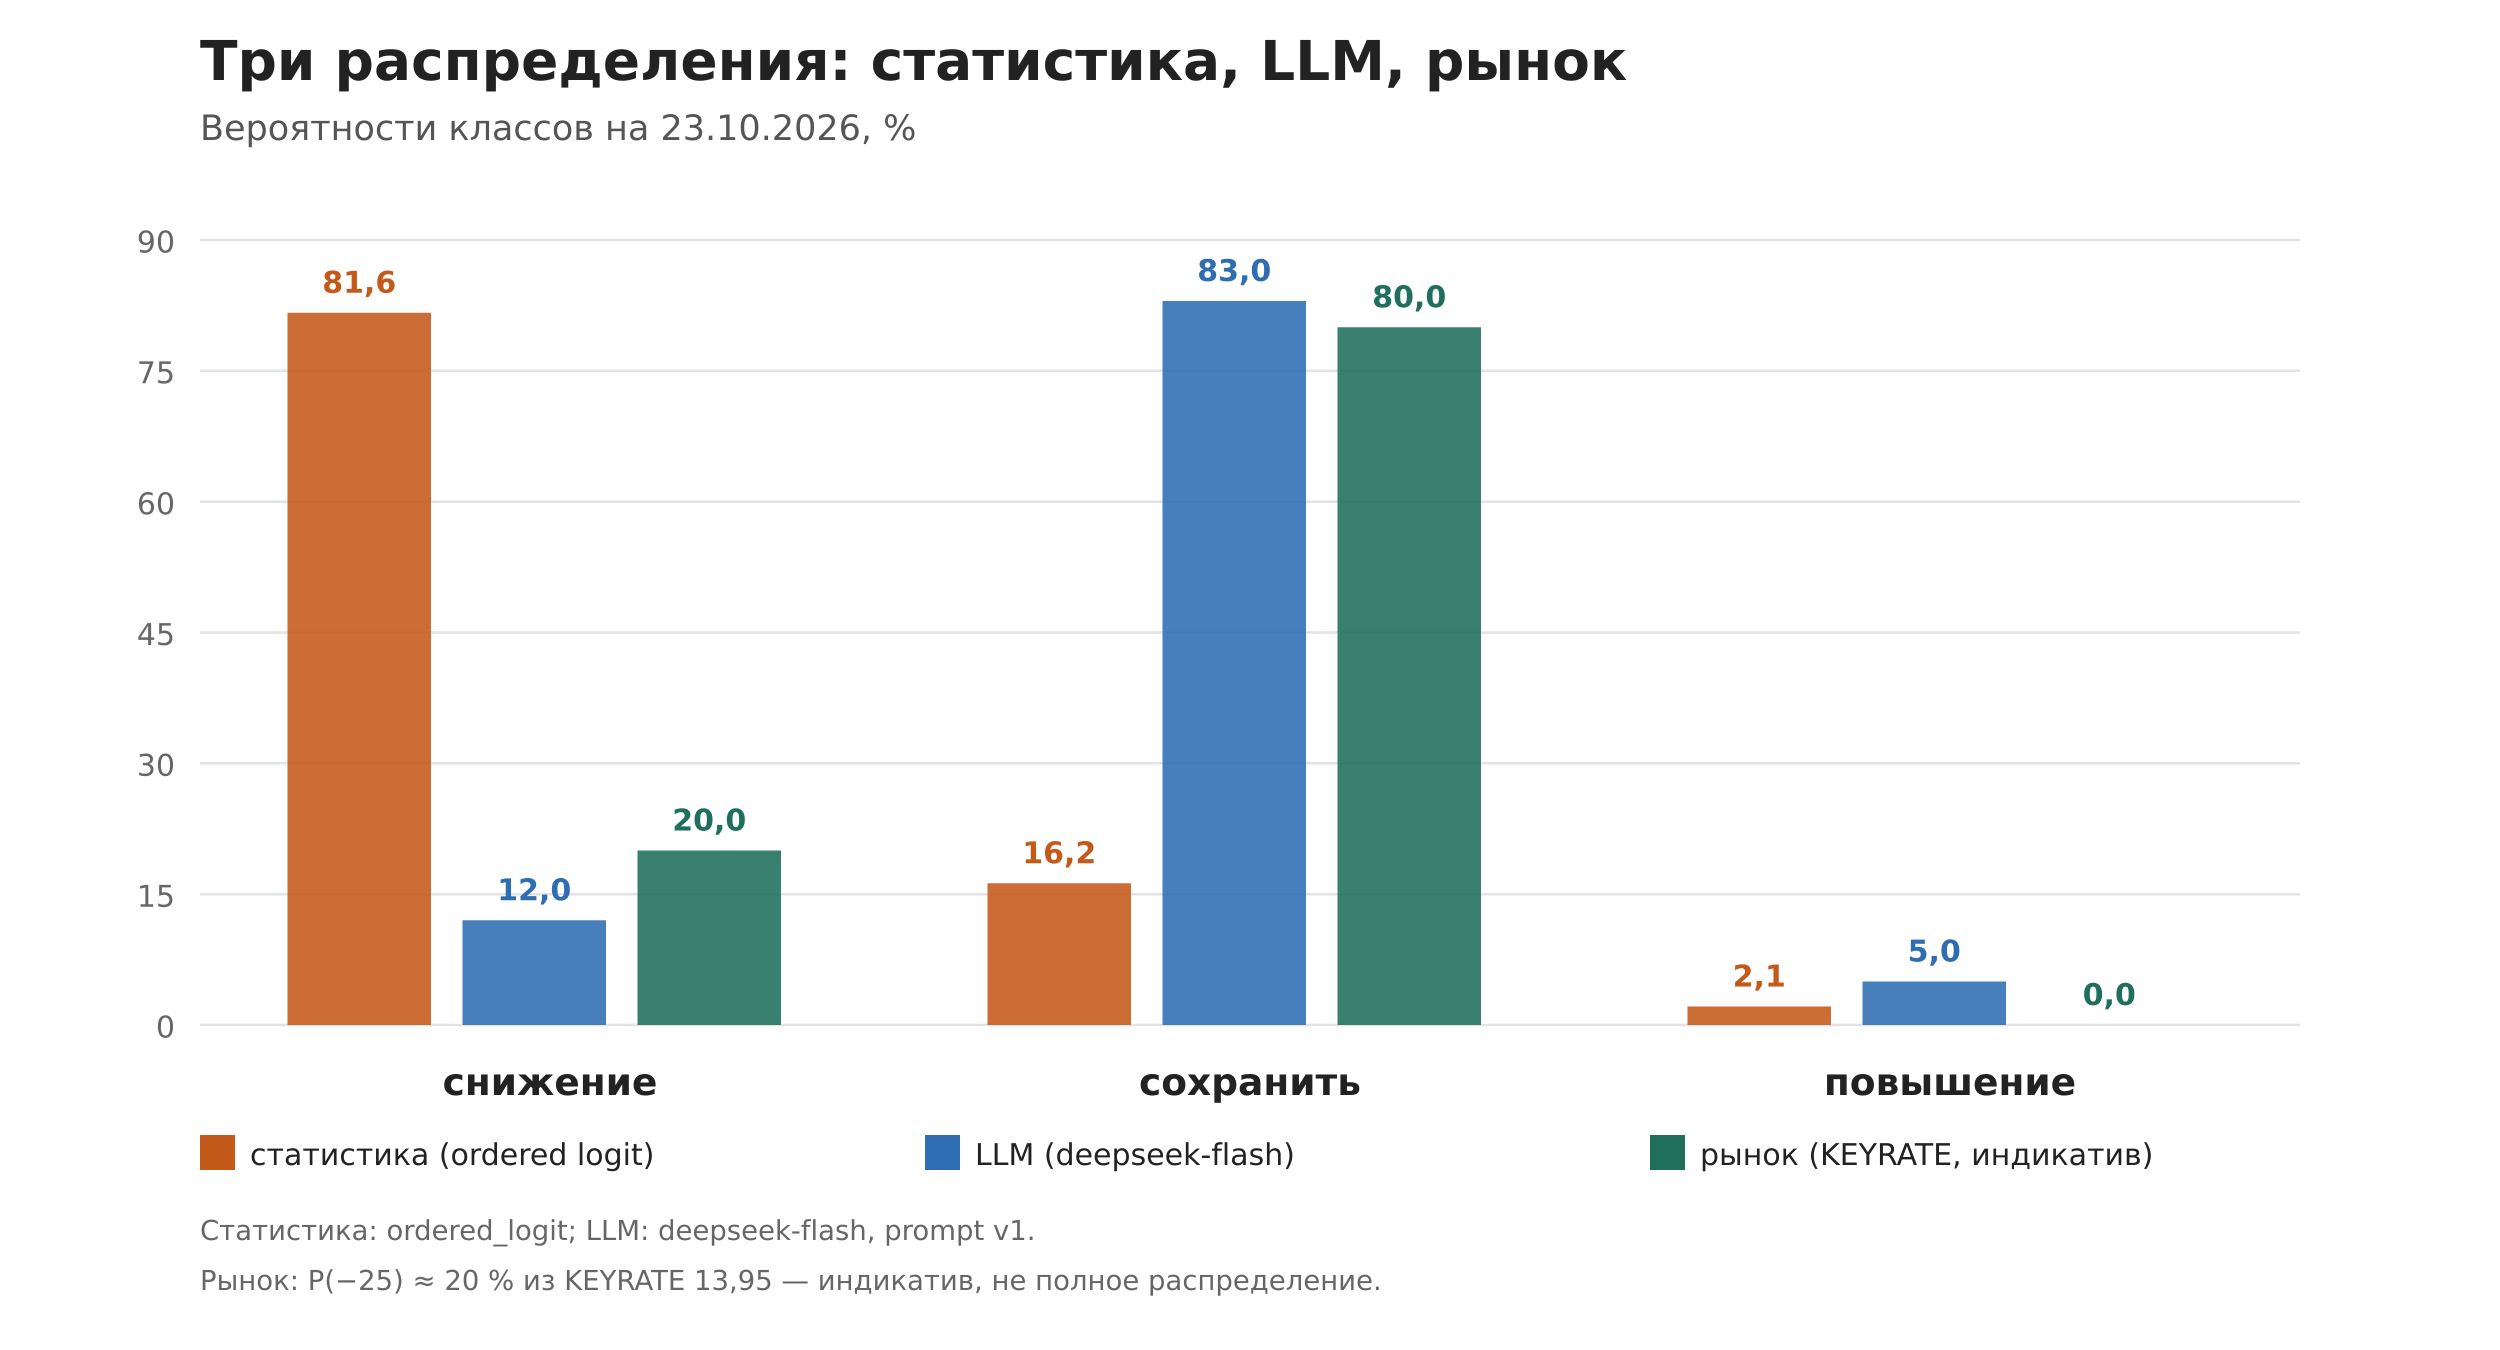
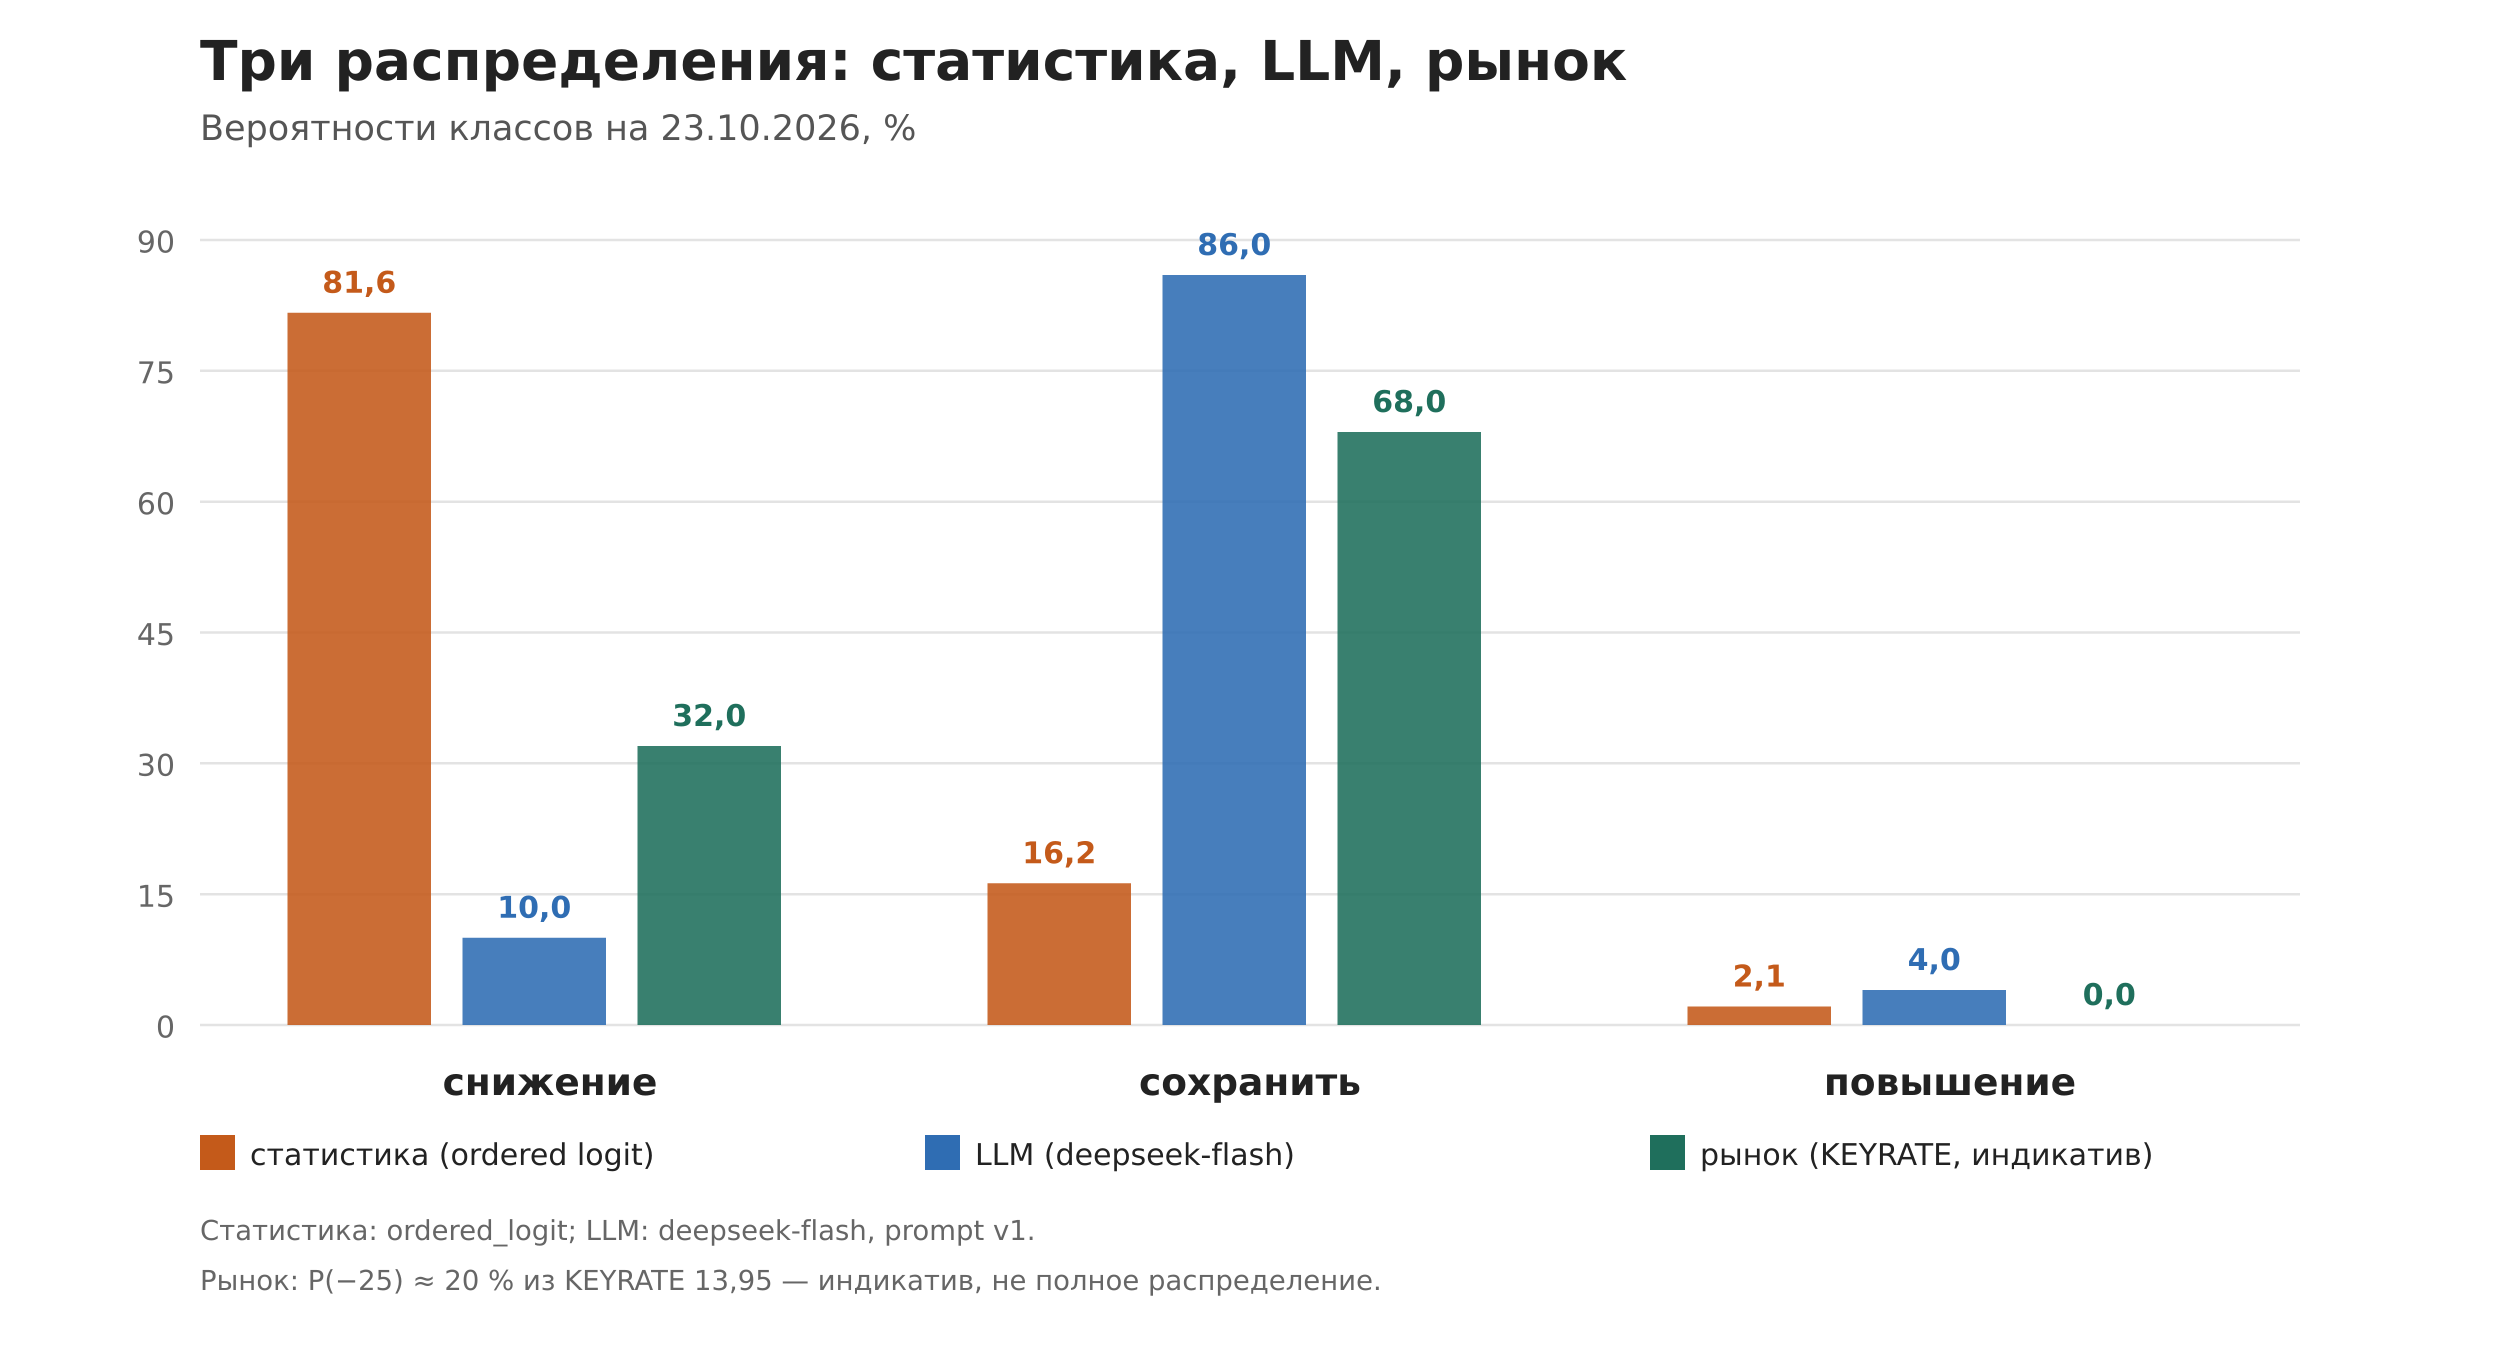
<svg xmlns="http://www.w3.org/2000/svg" width="1000" height="540" viewBox="0 0 1000 540" role="img" aria-labelledby="title desc">
  <rect x="0" y="0" width="1000" height="540" fill="#ffffff" />
  <text x="80.0" y="32.0" font-family="DejaVu Sans, Arial, Helvetica, sans-serif" font-size="22" text-anchor="start" font-weight="bold" fill="#222222">Три распределения: статистика, LLM, рынок</text>
  <text x="80.0" y="56.0" font-family="DejaVu Sans, Arial, Helvetica, sans-serif" font-size="14" text-anchor="start" font-weight="normal" fill="#555555">Вероятности классов на 23.10.2026, %</text>
  <line x1="80.0" y1="410.0" x2="920.0" y2="410.0" stroke="#e3e3e3" stroke-width="1" />
  <text x="70.0" y="415.0" font-family="DejaVu Sans, Arial, Helvetica, sans-serif" font-size="12" text-anchor="end" font-weight="normal" fill="#666666">0</text>
  <line x1="80.0" y1="357.7" x2="920.0" y2="357.7" stroke="#e3e3e3" stroke-width="1" />
  <text x="70.0" y="362.7" font-family="DejaVu Sans, Arial, Helvetica, sans-serif" font-size="12" text-anchor="end" font-weight="normal" fill="#666666">15</text>
  <line x1="80.0" y1="305.3" x2="920.0" y2="305.3" stroke="#e3e3e3" stroke-width="1" />
  <text x="70.0" y="310.3" font-family="DejaVu Sans, Arial, Helvetica, sans-serif" font-size="12" text-anchor="end" font-weight="normal" fill="#666666">30</text>
  <line x1="80.0" y1="253.0" x2="920.0" y2="253.0" stroke="#e3e3e3" stroke-width="1" />
  <text x="70.0" y="258.0" font-family="DejaVu Sans, Arial, Helvetica, sans-serif" font-size="12" text-anchor="end" font-weight="normal" fill="#666666">45</text>
  <line x1="80.0" y1="200.7" x2="920.0" y2="200.7" stroke="#e3e3e3" stroke-width="1" />
  <text x="70.0" y="205.7" font-family="DejaVu Sans, Arial, Helvetica, sans-serif" font-size="12" text-anchor="end" font-weight="normal" fill="#666666">60</text>
  <line x1="80.0" y1="148.3" x2="920.0" y2="148.3" stroke="#e3e3e3" stroke-width="1" />
  <text x="70.0" y="153.3" font-family="DejaVu Sans, Arial, Helvetica, sans-serif" font-size="12" text-anchor="end" font-weight="normal" fill="#666666">75</text>
  <line x1="80.0" y1="96.0" x2="920.0" y2="96.0" stroke="#e3e3e3" stroke-width="1" />
  <text x="70.0" y="101.0" font-family="DejaVu Sans, Arial, Helvetica, sans-serif" font-size="12" text-anchor="end" font-weight="normal" fill="#666666">90</text>
  <rect x="115.0" y="125.1" width="57.4" height="284.9" fill="#c45a1a" opacity="0.88" />
  <text x="143.7" y="117.1" font-family="DejaVu Sans, Arial, Helvetica, sans-serif" font-size="12" text-anchor="middle" font-weight="bold" fill="#c45a1a">81,6</text>
-   <rect x="185.0" y="368.1" width="57.4" height="41.9" fill="#2f6db3" opacity="0.88" />
-   <text x="213.7" y="360.1" font-family="DejaVu Sans, Arial, Helvetica, sans-serif" font-size="12" text-anchor="middle" font-weight="bold" fill="#2f6db3">12,0</text>
-   <rect x="255.0" y="340.2" width="57.4" height="69.8" fill="#1f6f5c" opacity="0.88" />
-   <text x="283.7" y="332.2" font-family="DejaVu Sans, Arial, Helvetica, sans-serif" font-size="12" text-anchor="middle" font-weight="bold" fill="#1f6f5c">20,0</text>
+   <rect x="185.0" y="375.1" width="57.4" height="34.9" fill="#2f6db3" opacity="0.88" />
+   <text x="213.7" y="367.1" font-family="DejaVu Sans, Arial, Helvetica, sans-serif" font-size="12" text-anchor="middle" font-weight="bold" fill="#2f6db3">10,0</text>
+   <rect x="255.0" y="298.4" width="57.4" height="111.6" fill="#1f6f5c" opacity="0.88" />
+   <text x="283.7" y="290.4" font-family="DejaVu Sans, Arial, Helvetica, sans-serif" font-size="12" text-anchor="middle" font-weight="bold" fill="#1f6f5c">32,0</text>
  <text x="220.0" y="438.0" font-family="DejaVu Sans, Arial, Helvetica, sans-serif" font-size="15" text-anchor="middle" font-weight="bold" fill="#222222">снижение</text>
  <rect x="395.0" y="353.3" width="57.4" height="56.7" fill="#c45a1a" opacity="0.88" />
  <text x="423.7" y="345.3" font-family="DejaVu Sans, Arial, Helvetica, sans-serif" font-size="12" text-anchor="middle" font-weight="bold" fill="#c45a1a">16,2</text>
-   <rect x="465.0" y="120.4" width="57.4" height="289.6" fill="#2f6db3" opacity="0.88" />
-   <text x="493.7" y="112.4" font-family="DejaVu Sans, Arial, Helvetica, sans-serif" font-size="12" text-anchor="middle" font-weight="bold" fill="#2f6db3">83,0</text>
-   <rect x="535.0" y="130.9" width="57.4" height="279.1" fill="#1f6f5c" opacity="0.88" />
-   <text x="563.7" y="122.9" font-family="DejaVu Sans, Arial, Helvetica, sans-serif" font-size="12" text-anchor="middle" font-weight="bold" fill="#1f6f5c">80,0</text>
+   <rect x="465.0" y="110.0" width="57.4" height="300.0" fill="#2f6db3" opacity="0.88" />
+   <text x="493.7" y="102.0" font-family="DejaVu Sans, Arial, Helvetica, sans-serif" font-size="12" text-anchor="middle" font-weight="bold" fill="#2f6db3">86,0</text>
+   <rect x="535.0" y="172.8" width="57.4" height="237.2" fill="#1f6f5c" opacity="0.88" />
+   <text x="563.7" y="164.8" font-family="DejaVu Sans, Arial, Helvetica, sans-serif" font-size="12" text-anchor="middle" font-weight="bold" fill="#1f6f5c">68,0</text>
  <text x="500.0" y="438.0" font-family="DejaVu Sans, Arial, Helvetica, sans-serif" font-size="15" text-anchor="middle" font-weight="bold" fill="#222222">сохранить</text>
  <rect x="675.0" y="402.6" width="57.4" height="7.4" fill="#c45a1a" opacity="0.88" />
  <text x="703.7" y="394.6" font-family="DejaVu Sans, Arial, Helvetica, sans-serif" font-size="12" text-anchor="middle" font-weight="bold" fill="#c45a1a">2,1</text>
-   <rect x="745.0" y="392.6" width="57.4" height="17.4" fill="#2f6db3" opacity="0.88" />
-   <text x="773.7" y="384.6" font-family="DejaVu Sans, Arial, Helvetica, sans-serif" font-size="12" text-anchor="middle" font-weight="bold" fill="#2f6db3">5,0</text>
+   <rect x="745.0" y="396.0" width="57.4" height="14.0" fill="#2f6db3" opacity="0.88" />
+   <text x="773.7" y="388.0" font-family="DejaVu Sans, Arial, Helvetica, sans-serif" font-size="12" text-anchor="middle" font-weight="bold" fill="#2f6db3">4,0</text>
  <rect x="815.0" y="410.0" width="57.4" height="0.0" fill="#1f6f5c" opacity="0.88" />
  <text x="843.7" y="402.0" font-family="DejaVu Sans, Arial, Helvetica, sans-serif" font-size="12" text-anchor="middle" font-weight="bold" fill="#1f6f5c">0,0</text>
  <text x="780.0" y="438.0" font-family="DejaVu Sans, Arial, Helvetica, sans-serif" font-size="15" text-anchor="middle" font-weight="bold" fill="#222222">повышение</text>
  <rect x="80.0" y="454" width="14" height="14" fill="#c45a1a" />
  <text x="100.0" y="466.0" font-family="DejaVu Sans, Arial, Helvetica, sans-serif" font-size="12" text-anchor="start" font-weight="normal" fill="#222222">статистика (ordered logit)</text>
  <rect x="370.0" y="454" width="14" height="14" fill="#2f6db3" />
  <text x="390.0" y="466.0" font-family="DejaVu Sans, Arial, Helvetica, sans-serif" font-size="12" text-anchor="start" font-weight="normal" fill="#222222">LLM (deepseek-flash)</text>
  <rect x="660.0" y="454" width="14" height="14" fill="#1f6f5c" />
  <text x="680.0" y="466.0" font-family="DejaVu Sans, Arial, Helvetica, sans-serif" font-size="12" text-anchor="start" font-weight="normal" fill="#222222">рынок (KEYRATE, индикатив)</text>
  <text x="80.0" y="496.0" font-family="DejaVu Sans, Arial, Helvetica, sans-serif" font-size="11" text-anchor="start" font-weight="normal" fill="#666666">Статистика: ordered_logit; LLM: deepseek-flash, prompt v1.</text>
  <text x="80.0" y="516.0" font-family="DejaVu Sans, Arial, Helvetica, sans-serif" font-size="11" text-anchor="start" font-weight="normal" fill="#666666">Рынок: P(−25) ≈ 20 % из KEYRATE 13,95 — индикатив, не полное распределение.</text>
</svg>
